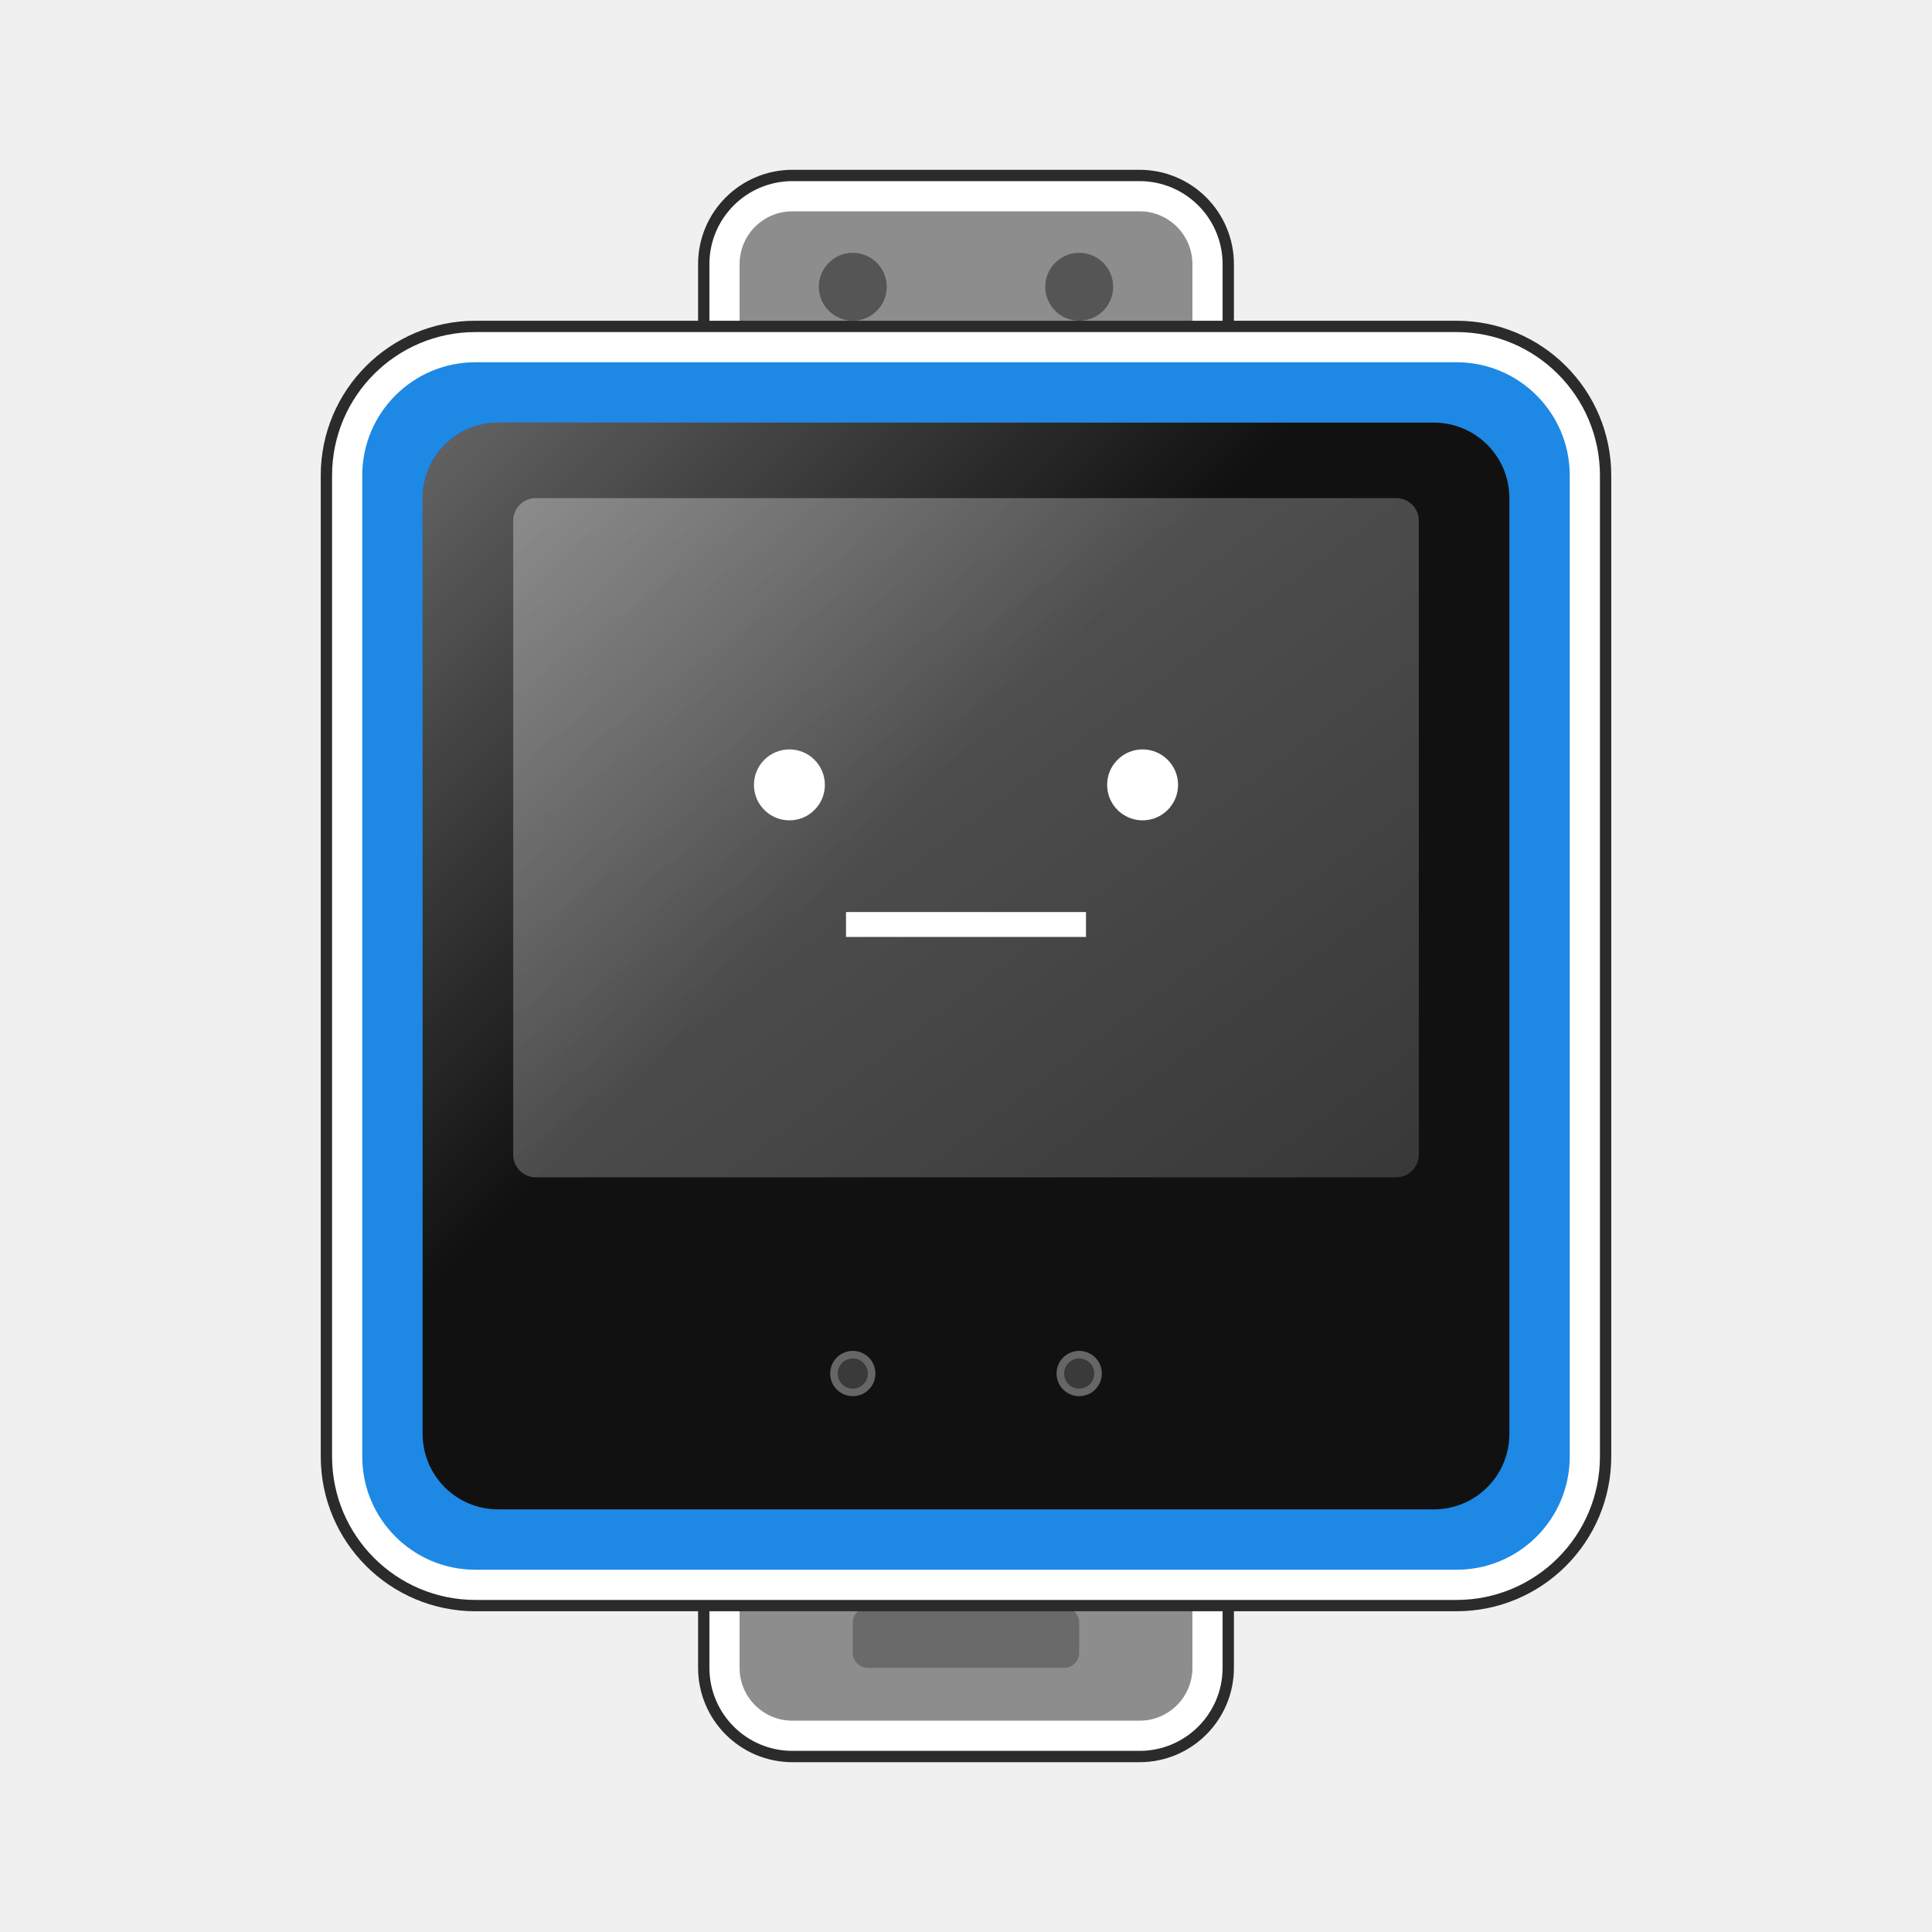
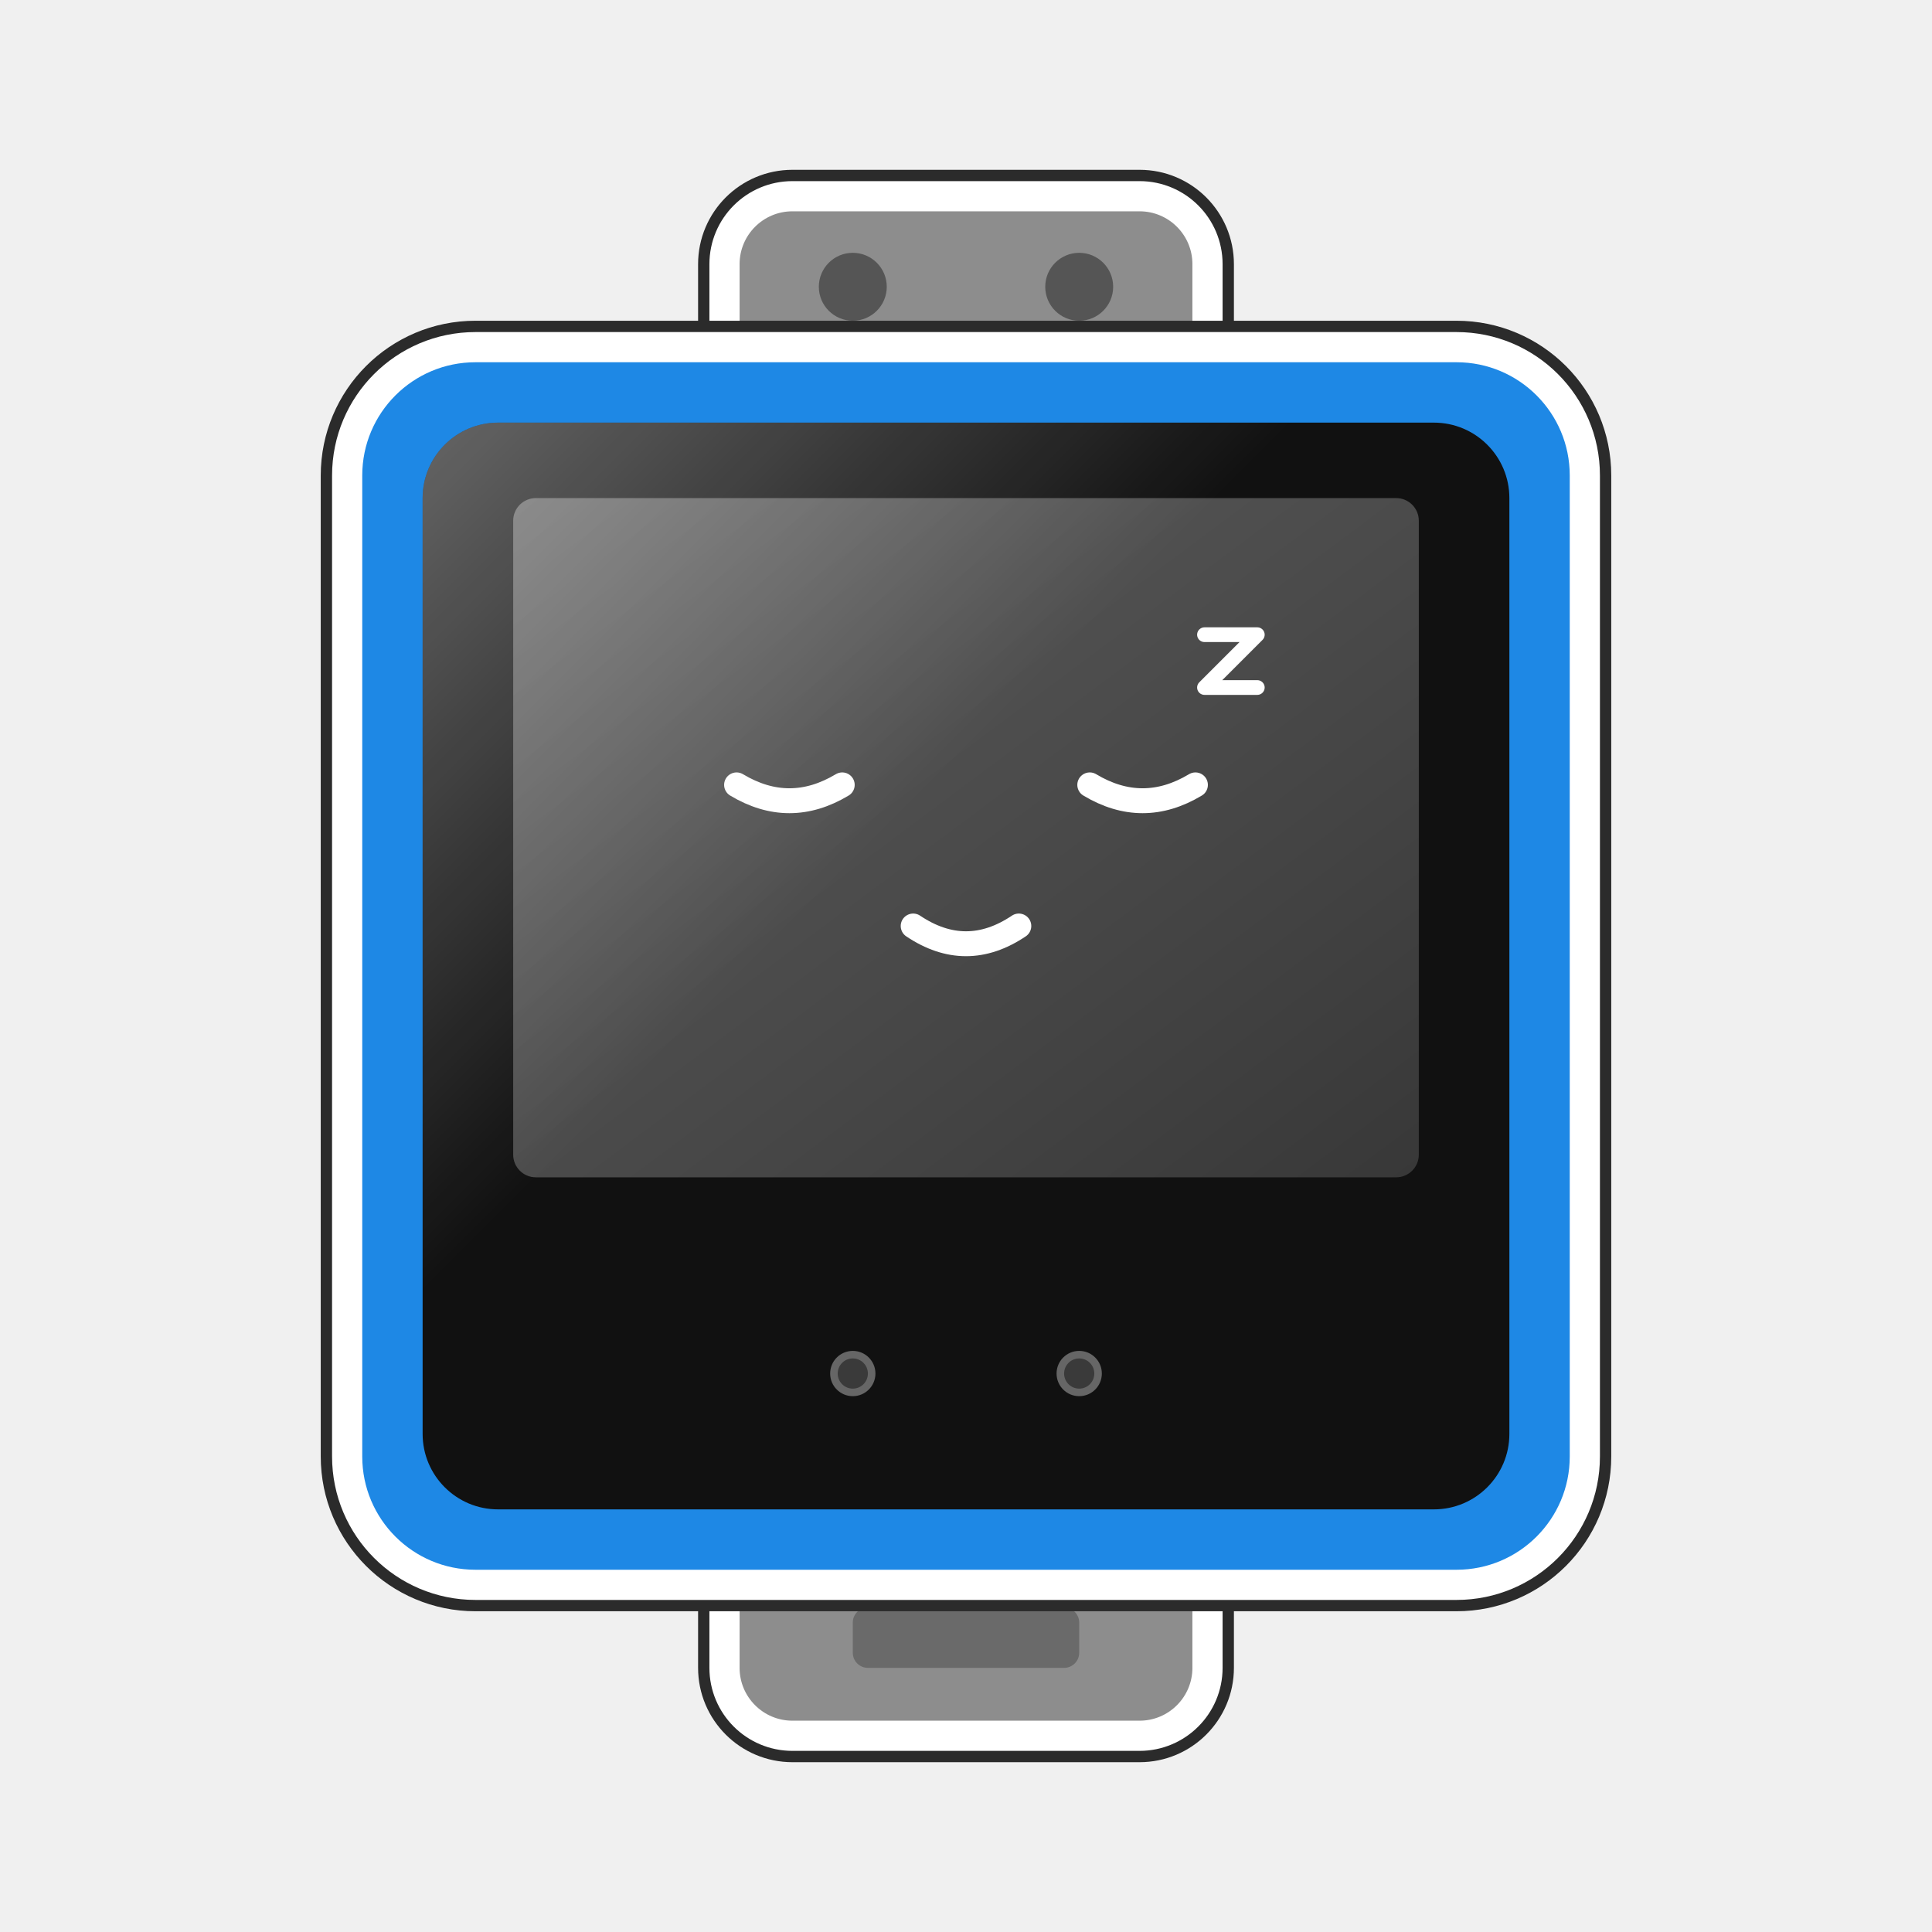
<svg xmlns="http://www.w3.org/2000/svg" viewBox="0 0 512 512" width="512" height="512">
  <defs>
    <linearGradient id="glare" x1="0" y1="0" x2="1" y2="1">
      <stop offset="0" stop-color="#fff" stop-opacity="0.35" />
      <stop offset="0.4" stop-color="#fff" stop-opacity="0" />
    </linearGradient>
    <linearGradient id="scr" x1="0" y1="0" x2="1" y2="1">
      <stop offset="0" stop-color="#5e5e5e" />
      <stop offset="1" stop-color="#383838" />
    </linearGradient>
    <linearGradient id="gray" x1="0" y1="0" x2="0" y2="1">
      <stop offset="0" stop-color="#b9b9b9" />
      <stop offset="1" stop-color="#8a8a8a" />
    </linearGradient>
    <linearGradient id="whitebtn" x1="0" y1="0" x2="0" y2="1">
      <stop offset="0" stop-color="#ffffff" />
      <stop offset="1" stop-color="#d4d4d4" />
    </linearGradient>
    <radialGradient id="led" cx="0.5" cy="0.5" r="0.5">
      <stop offset="0" stop-color="#bfe8ff" />
      <stop offset="0.45" stop-color="#3a9ad9" stop-opacity="0.55" />
      <stop offset="1" stop-color="#3a9ad9" stop-opacity="0" />
    </radialGradient>
  </defs>
  <rect x="196" y="56" width="120" height="60" rx="14" fill="none" stroke="#2b2b2b" stroke-width="22" stroke-linejoin="round" />
  <rect x="196" y="56" width="120" height="60" rx="14" fill="none" stroke="#fff" stroke-width="16" stroke-linejoin="round" />
  <rect x="196" y="56" width="120" height="60" rx="14" fill="#8d8d8d" />
  <rect x="196" y="396" width="120" height="60" rx="14" fill="none" stroke="#2b2b2b" stroke-width="22" stroke-linejoin="round" />
  <rect x="196" y="396" width="120" height="60" rx="14" fill="none" stroke="#fff" stroke-width="16" stroke-linejoin="round" />
  <rect x="196" y="396" width="120" height="60" rx="14" fill="#8d8d8d" />
  <circle cx="226" cy="76" r="9" fill="#555" />
  <circle cx="286" cy="76" r="9" fill="#555" />
  <rect x="226" y="426" width="60" height="16" rx="4" fill="#6a6a6a" />
  <rect x="96" y="96" width="320" height="320" rx="30" fill="none" stroke="#2b2b2b" stroke-width="22" stroke-linejoin="round" />
  <rect x="96" y="96" width="320" height="320" rx="30" fill="none" stroke="#fff" stroke-width="16" stroke-linejoin="round" />
  <rect x="96" y="96" width="320" height="320" rx="30" fill="#1e88e5" />
  <rect x="112" y="112" width="288" height="288" rx="20" fill="#111" />
  <rect x="136" y="132" width="240" height="180" rx="6" fill="url(#scr)" />
-   <circle cx="209.2" cy="208.0" r="9.4" fill="#fff" />
-   <circle cx="302.8" cy="208.0" r="9.4" fill="#fff" />
-   <rect x="224.2" y="241.7" width="63.6" height="6.6" fill="#fff" />
+   <path d="M195.2 208.0 Q209.2 216.4 223.2 208.0" fill="none" stroke="#fff" stroke-linecap="round" stroke-linejoin="round" stroke-width="6.6" />
+   <path d="M288.8 208.0 Q302.8 216.4 316.8 208.0" fill="none" stroke="#fff" stroke-linecap="round" stroke-linejoin="round" stroke-width="6.6" />
+   <path d="M242.0 245.4 Q256.0 254.8 270.0 245.4" fill="none" stroke="#fff" stroke-linecap="round" stroke-linejoin="round" stroke-width="6.6" />
+   <path d="M319.2 168.2 h14.0 l-14.0 14.0 h14.0" fill="none" stroke="#fff" stroke-linecap="round" stroke-linejoin="round" stroke-width="3.9" />
  <circle cx="226" cy="364" r="5" fill="#3a3a3a" stroke="#666" stroke-width="2" />
  <circle cx="286" cy="364" r="5" fill="#3a3a3a" stroke="#666" stroke-width="2" />
  <rect x="112" y="112" width="288" height="288" rx="20" fill="url(#glare)" />
</svg>
